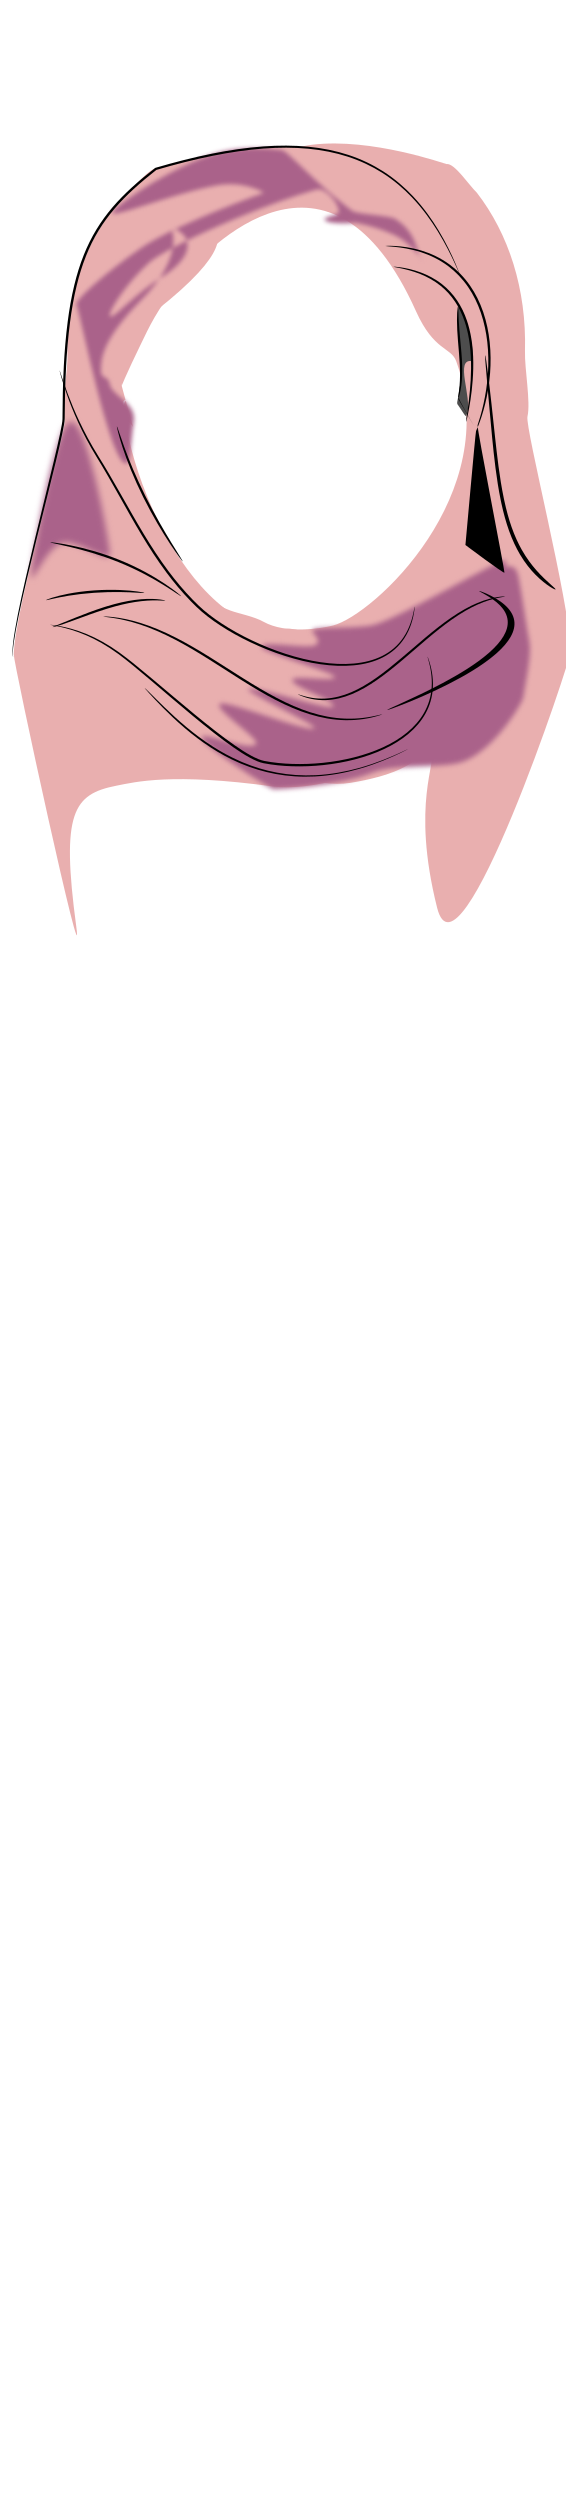
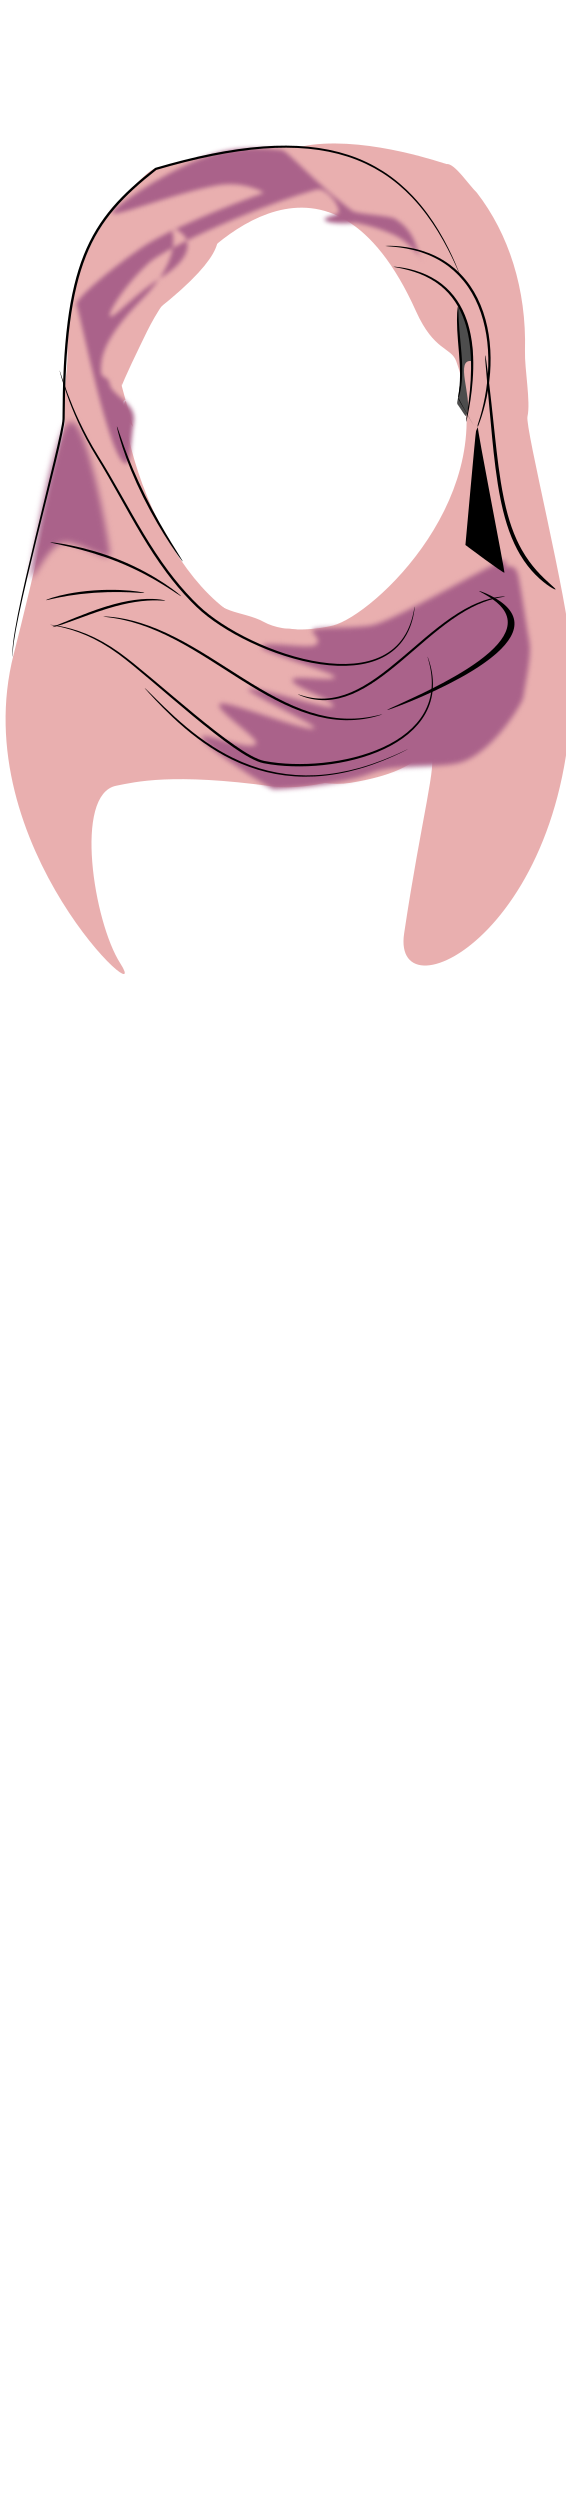
<svg xmlns="http://www.w3.org/2000/svg" id="woman" width="86" height="380" viewBox="198.424 583.794 98 380.048" preserveAspectRatio="xMidYMid meet">
  <defs id="svgEditorDefs">
    <path id="svgEditorClosePathDefs" class="lines" fill="black" style="stroke-width: 0px; stroke: none;" />
    <filter id="filter6073" color-interpolation-filters="sRGB">
      <feGaussianBlur id="feGaussianBlur6075" stdDeviation="12.932" />
    </filter>
    <filter id="filter6017" color-interpolation-filters="sRGB">
      <feGaussianBlur id="feGaussianBlur6019" stdDeviation="8.555" />
    </filter>
    <filter id="filter6041" color-interpolation-filters="sRGB">
      <feGaussianBlur id="feGaussianBlur6043" stdDeviation="10.57" />
    </filter>
  </defs>
  <g transform="matrix(0.040072, 0, 0, 0.037107, 183.7076, 599.9222)">
    <g id="g6103" transform="matrix(1.060049, 0, 0, 1.105819, -725.1187, -569.488)" style="">
-       <path id="path-2" d="M 2210.652 2698.212 C 2178.051 2702.851 2118.885 2608.404 2087.52 2577.732 C 2022.843 2491.356 1971.703 2389.412 1937.751 2275.792 C 1904.241 2163.672 1887.464 2040.192 1890.922 1909.072 C 1892.903 1833.965 1867.119 1694.252 1880.749 1632.442 C 1891.385 1585.956 1710.611 854.182 1703.9 644.112 C 1702.749 608.06 2159.788 -809.55 2249.204 -440.995 C 2357.375 4.863 2246.116 177.217 2275.948 212.964 C 2323.949 270.486 2255.237 143.765 2605.45 85.695 C 2734.02 64.376 2967.129 138.605 3059.928 255.435 C 3151.156 370.295 3104.851 527.875 3103.157 534.125 C 3101.815 539.072 3147.792 661.895 3142.22 778.985 C 3139.968 826.29 3253.655 854.161 3228.057 891.451 C 3215.917 909.132 3193.887 852.374 3091.839 813.376 C 3055.819 799.611 2997.298 789.341 2957.227 766.179 C 2864.488 712.574 2718.936 738.469 2674.774 749.999 C 2507.94 793.549 1976.2 1306.041 2171.182 1865.531 C 2192.404 1926.43 2261.284 1906.495 2335.386 2077.18 C 2686.652 2886.278 3182.223 2351.957 3298.378 2203.153 C 3393.925 2080.749 3423.207 2010.37 3458.899 1934.382 C 3676.739 1470.598 3462.57 1803.528 3534.464 1668.289 C 3554.548 1630.509 3496.085 1608.927 3488.547 1587.096 C 3485.816 1579.184 3535.101 1752.221 3547.834 1817.029 C 3567.351 1916.38 3459.834 2024.206 3433.837 2136.726 C 3425.098 2174.547 3337.332 2116.172 3319.136 2155.74 C 3304.317 2187.964 3268.112 2219.212 3256.41 2246.949 C 3231.648 2305.647 3224.307 2362.279 3202.218 2406.579 C 3159.874 2491.759 3109.674 2542.349 3104.809 2551.379 C 3080.137 2596.919 2942.943 2756.419 2758.796 2779.749 C 2515.827 2810.514 2214.379 2697.669 2210.793 2698.169 L 2210.652 2698.212 Z" style="fill: rgb(233, 175, 175);" transform="matrix(-1, 0, 0, -1, 5062.047, 2867.115)" />
+       <path id="path-2" d="M 2210.652 2698.212 C 2178.051 2702.851 2118.885 2608.404 2087.52 2577.732 C 2022.843 2491.356 1971.703 2389.412 1937.751 2275.792 C 1904.241 2163.672 1887.464 2040.192 1890.922 1909.072 C 1892.903 1833.965 1867.119 1694.252 1880.749 1632.442 C 1891.385 1585.956 1714.873 854.003 1703.9 644.112 C 1643.003 -520.682 2437.821 -924.585 2383.631 -549.23 C 2312.566 -56.985 2246.116 177.217 2275.948 212.964 C 2323.949 270.486 2255.237 143.765 2605.45 85.695 C 2734.02 64.376 2967.129 138.605 3059.928 255.435 C 3151.156 370.295 3104.851 527.875 3103.157 534.125 C 3101.815 539.072 3147.792 661.895 3142.22 778.985 C 3139.968 826.29 3253.655 854.161 3228.057 891.451 C 3215.917 909.132 3193.887 852.374 3091.839 813.376 C 3055.819 799.611 2997.298 789.341 2957.227 766.179 C 2864.488 712.574 2718.936 738.469 2674.774 749.999 C 2507.94 793.549 1976.2 1306.041 2171.182 1865.531 C 2192.404 1926.43 2261.284 1906.495 2335.386 2077.18 C 2686.652 2886.278 3182.223 2351.957 3298.378 2203.153 C 3393.925 2080.749 3423.207 2010.37 3458.899 1934.382 C 3676.739 1470.598 3462.57 1803.528 3534.464 1668.289 C 3554.548 1630.509 3496.085 1608.927 3488.547 1587.096 C 3485.816 1579.184 3535.101 1752.221 3547.834 1817.029 C 3567.351 1916.38 3459.834 2024.206 3433.837 2136.726 C 3425.098 2174.547 3337.332 2116.172 3319.136 2155.74 C 3304.317 2187.964 3268.112 2219.212 3256.41 2246.949 C 3231.648 2305.647 3224.307 2362.279 3202.218 2406.579 C 3159.874 2491.759 3109.674 2542.349 3104.809 2551.379 C 3080.137 2596.919 2942.943 2756.419 2758.796 2779.749 C 2515.827 2810.514 2214.379 2697.669 2210.793 2698.169 L 2210.652 2698.212 Z" style="fill: rgb(233, 175, 175);" transform="matrix(-1, 0, 0, -1, 5062.047, 2867.115)" />
      <path id="path4951-43-9" d="m2895.4 1182.2c17.458 24.121 35.041 60.107 37.864 49.098 5.044-21.691 7.102-33.901 8.706-47.002 1.91-15.594 3.176-32.45 8.067-68.057 4.918-35.798 17.593-121.85 0.682-207.78-13.806-70.154-40.637-151.55-50.738-135.22-3.295 5.329-3.849 38.325-2.116 74.568 2.527 52.847 13.856 126.72 14.065 192.08 0.138 43.025-10.688 89.5-14.429 118.88-1.332 10.463-4.43 17.871-2.102 23.422z" style="fill:#4d4d4d" />
-       <path id="path4951-8" d="M 1680 183.62 C 1641.813 178.981 1572.51 273.428 1535.77 304.1 C 1460.012 390.476 1400.11 492.42 1360.34 606.04 C 1321.089 718.16 1301.437 841.64 1305.487 972.76 C 1307.807 1047.867 1277.606 1187.58 1293.57 1249.39 C 1306.029 1295.876 1094.28 2027.65 1086.42 2237.72 C 1085.071 2273.772 1377.7 3665.075 1341.53 3387.966 C 1278.387 2904.208 1329.979 2828.879 1504.471 2793.132 C 1583.271 2776.989 1732.225 2738.067 2142.445 2796.137 C 2293.045 2817.456 2566.095 2743.227 2674.795 2626.397 C 2781.655 2511.537 2727.415 2353.957 2725.431 2347.707 C 2723.861 2342.76 2777.715 2219.937 2771.187 2102.847 C 2768.55 2055.542 2747.922 1988.837 2717.937 1951.547 C 2703.717 1933.866 2688.898 2000.332 2657.247 2039.33 C 2631.522 2071.026 2601.433 2092.491 2554.497 2115.653 C 2445.867 2169.258 2275.377 2143.363 2223.647 2131.833 C 2164.169 2118.578 2152.036 2186.778 1980.755 2069.869 C 1616.643 1821.341 1397.133 998.515 1610.728 832.595 C 2303.139 294.732 1510.635 481.666 2193.843 347.691 C 2670.968 254.128 2795.609 604.516 2903.167 768.223 C 2947.377 835.513 3338.472 1081.252 2957.186 1001.133 C 2880.911 985.105 2957.717 1156.623 2934.828 1222.283 C 2920.534 1263.293 2971.482 1286.821 2962.653 1308.652 C 2959.453 1316.564 2986.582 1268.77 3001.495 1203.962 C 3024.357 1104.611 3036.357 957.042 3005.905 844.522 C 2995.669 806.701 2999.73 765.66 2978.416 726.092 C 2961.058 693.868 2918.65 662.62 2904.944 634.883 C 2875.939 576.185 2867.339 519.553 2841.466 475.253 C 2791.866 390.073 2733.066 339.483 2727.366 330.453 C 2698.466 284.913 2537.766 125.413 2322.066 102.083 C 2037.466 71.318 1684.366 184.163 1680.166 183.663 L 1680 183.62 Z" style="fill:#e9afaf" />
+       <path id="path4951-8" d="M 1680 183.62 C 1641.813 178.981 1572.51 273.428 1535.77 304.1 C 1460.012 390.476 1400.11 492.42 1360.34 606.04 C 1321.089 718.16 1301.437 841.64 1305.487 972.76 C 1307.807 1047.867 1277.606 1187.58 1293.57 1249.39 C 1306.029 1295.876 1151.598 1974.965 1086.42 2237.72 C 885.686 3046.948 1667.765 3780.241 1520.766 3542.588 C 1412.821 3368.073 1329.979 2828.879 1504.471 2793.132 C 1583.271 2776.989 1732.225 2738.067 2142.445 2796.137 C 2293.045 2817.456 2566.095 2743.227 2674.795 2626.397 C 2781.655 2511.537 2727.415 2353.957 2725.431 2347.707 C 2723.861 2342.76 2777.715 2219.937 2771.187 2102.847 C 2768.55 2055.542 2747.922 1988.837 2717.937 1951.547 C 2703.717 1933.866 2688.898 2000.332 2657.247 2039.33 C 2631.522 2071.026 2601.433 2092.491 2554.497 2115.653 C 2445.867 2169.258 2275.377 2143.363 2223.647 2131.833 C 2164.169 2118.578 2152.036 2186.778 1980.755 2069.869 C 1616.643 1821.341 1397.133 998.515 1610.728 832.595 C 2303.139 294.732 1510.635 481.666 2193.843 347.691 C 2670.968 254.128 2795.609 604.516 2903.167 768.223 C 2947.377 835.513 3338.472 1081.252 2957.186 1001.133 C 2880.911 985.105 2957.717 1156.623 2934.828 1222.283 C 2920.534 1263.293 2971.482 1286.821 2962.653 1308.652 C 2959.453 1316.564 2986.582 1268.77 3001.495 1203.962 C 3024.357 1104.611 3036.357 957.042 3005.905 844.522 C 2995.669 806.701 2999.73 765.66 2978.416 726.092 C 2961.058 693.868 2918.65 662.62 2904.944 634.883 C 2875.939 576.185 2867.339 519.553 2841.466 475.253 C 2791.866 390.073 2733.066 339.483 2727.366 330.453 C 2698.466 284.913 2537.766 125.413 2322.066 102.083 C 2037.466 71.318 1684.366 184.163 1680.166 183.663 L 1680 183.62 Z" style="fill:#e9afaf" />
      <path id="path4951" d="M 1320.2 1255.8 C 1252.804 1255.8 1156.71 1867.89 1156.71 1910.58 C 1156.71 1953.264 1228.603 1766.38 1296 1766.38 C 1363.396 1766.38 1478.43 1858.346 1478.43 1815.662 C 1478.43 1807.521 1475.126 1782.121 1469.31 1746.34 C 1444.634 1594.516 1374.74 1255.802 1320.2 1255.802 L 1320.2 1255.8 Z" style="filter: url(#filter6073); fill: rgb(170, 98, 138);" />
      <path id="path4951-4" d="M 1481.58 812.595 C 1460.681 814.069 1527.564 692.375 1634.6 588.895 C 1714.073 512.066 2125.23 331.065 2323.67 275.935 C 2351.517 268.199 2409.668 326.572 2412.482 370.216 C 2413.552 386.818 2345.111 391.448 2354.179 403.934 C 2370.542 426.464 2476.588 417.625 2477.959 416.857 C 2480.035 415.691 2568.83 434.085 2640.289 469.438 C 2712.994 505.408 2762.879 590.038 2750.159 574.268 C 2728.071 546.893 2733.413 457.208 2640.709 399.838 C 2619.408 386.658 2484.159 380.276 2466.629 366.599 C 2305.759 241.059 2195.439 103.099 2176.609 109.599 C 2174.845 110.208 2024.709 82.496 1890.959 129.975 C 1696.279 199.083 1494.499 353.485 1488.329 372.065 C 1477.559 404.437 1729.649 293.751 1914.699 259.025 C 2024.679 238.386 2109.119 289.226 2105.729 290.471 C 1970.029 340.38 1713.669 446.551 1607.349 522.181 C 1463.109 624.781 1333.989 743.671 1342.299 763.321 C 1358.909 802.64 1477.469 1433.131 1544.869 1433.131 C 1564.144 1433.131 1562.575 1351.05 1575.959 1256.961 C 1587.81 1173.656 1485.057 1148.901 1477.181 1095.401 C 1472.07 1060.695 1441.178 1078.916 1442.347 1040.351 C 1443.436 1004.413 1434.22 922.284 1609.6 739.494 C 1773.88 568.264 1732.979 455.925 1732.979 449.805 C 1732.979 421.348 1900.19 508.666 1686.76 648.656 C 1580.06 718.645 1503.99 811.006 1481.58 812.586 L 1481.58 812.595 Z" style="filter: url(#filter6017); fill: rgb(170, 98, 138);" />
      <path id="path4951-44" d="M 3092.765 1840.841 C 3061.746 1835.466 2631.907 2104.76 2538.76 2117.74 C 2437.88 2131.789 2302.74 2119.656 2302.74 2140.707 C 2302.74 2144.301 2357.559 2194.421 2303.361 2203.09 C 2250.289 2211.579 2088.071 2178.311 2097.891 2210.301 C 2103.273 2227.83 2401.121 2319.562 2396.441 2334.461 C 2389.139 2357.727 2220.811 2322.297 2222.131 2347.869 C 2223.605 2376.456 2407.221 2437.613 2388.881 2459.259 C 2372.573 2478.5 2053.281 2363.693 2042.151 2385.048 C 2034.914 2398.938 2324.861 2538.388 2313.361 2549.918 C 2289.707 2573.66 1941.121 2423.028 1925.511 2448.588 C 1908.371 2476.654 2092.121 2594.658 2074.461 2616.988 C 2047.9 2650.563 1855.011 2561.497 1852.321 2589.134 C 1849.352 2619.656 2134.221 2807.644 2145.761 2807.644 C 2170.052 2807.644 2419.581 2793.296 2548.011 2738.53 C 2640.336 2699.161 2830.977 2721.146 2911.657 2693.85 C 3047.055 2648.041 3164.298 2437.119 3164.298 2419.529 C 3164.298 2404.226 3200.604 2245.405 3189.18 2187.058 C 3182.215 2151.487 3153.568 1953.095 3144.854 1911.764 C 3132.344 1852.432 3105.635 1870.903 3092.765 1868.673 L 3092.765 1840.841 Z" style="filter:url(#filter6041);fill:#aa628a" />
      <path id="path3116" style="color:#000000;fill:#000000" d="m2633.9 602.21c0.042-0.333 2.808-0.337 8.046 0.073s12.951 1.233 22.837 2.758c9.886 1.525 21.948 3.752 35.781 7.171 13.833 3.419 29.44 8.032 46.251 14.54 13.53 5.239 27.82 11.744 42.367 19.872 14.546 8.128 29.348 17.881 43.744 29.605 11.267 9.182 22.238 19.559 32.625 31.095s20.19 24.233 29.109 37.979c8.211 12.66 15.68 26.169 22.34 40.37 6.66 14.2 12.513 29.092 17.531 44.469 1.64 5.025 3.194 10.101 4.663 15.223 7.886 27.493 12.97 55.026 16.202 81.745 4.496 37.146 5.483 72.771 4.78 105.72-0.72 33.674-3.158 64.585-6.184 91.97-3.026 27.386-6.638 51.248-9.998 70.878-3.361 19.63-6.473 35.029-8.798 45.505-2.326 10.476-3.867 16.03-4.344 15.94-0.477-0.089 0.14-5.816 1.588-16.433 1.448-10.617 3.728-26.126 6.319-45.804 2.592-19.679 5.497-43.529 7.904-70.813s4.31-58.002 4.604-91.377c0.289-32.65-0.983-67.832-5.596-104.39-3.32-26.291-8.369-53.3-16.084-80.191-1.437-5.01-2.955-9.972-4.554-14.882-4.893-15.018-10.562-29.545-16.988-43.387-6.426-13.842-13.609-26.998-21.497-39.321-8.556-13.374-17.954-25.757-27.912-37.04s-20.476-21.465-31.283-30.512c-13.803-11.563-28.053-21.279-42.098-29.471-14.045-8.191-27.885-14.858-41.018-20.332-16.326-6.806-31.55-11.812-45.076-15.689-13.526-3.877-25.358-6.625-35.063-8.712-9.705-2.087-17.287-3.513-22.419-4.549-5.132-1.036-7.817-1.684-7.776-2.017z" />
      <path id="path3120" style="color:#000000;fill:#000000" d="m2904.5 632.72c-0.191 0.075-2.039-4.109-5.549-12.265-3.51-8.157-8.68-20.289-15.719-36.015-7.039-15.726-15.943-35.05-27.157-57.436s-24.734-47.84-41.296-75.593c-12.969-21.73-27.822-44.874-45.046-68.789-17.225-23.915-36.821-48.606-59.411-73.167-16.747-18.21-35.161-36.327-55.393-53.844-20.232-17.518-42.283-34.437-66.277-50.138-20.675-13.533-42.788-26.141-66.24-37.542-23.451-11.401-48.241-21.595-74.2-30.29-24.927-8.351-50.916-15.333-77.789-20.911-26.874-5.578-54.633-9.753-83.047-12.539-29.265-2.869-59.224-4.286-89.741-4.355-30.518-0.069-61.594 1.208-93.07 3.661-33.563 2.617-67.586 6.569-101.99 11.708-34.401 5.139-69.18 11.465-104.25 18.776-37.755 7.829-75.849 16.81-114.23 26.8-38.384 9.99-77.058 20.987-115.98 32.807-31.521 25.679-62.768 52.409-92.795 81.011-27.517 26.103-54.019 53.777-78.486 83.526-23.251 28.269-44.641 58.442-63.514 90.401-0.247 0.418-0.493 0.836-0.739 1.254-20.02 34.064-36.892 69.638-50.957 105.94-16.075 41.492-28.541 83.92-38.526 126.43-12.007 51.122-20.463 102.36-26.883 153.05-7.967 62.913-12.788 124.99-16.02 185.73-4.104 77.132-5.609 152.11-5.972 224.42-0.024 3.508-0.353 6.882-0.731 10.121-0.546 4.751-1.249 9.436-2.002 14.066-2.169 13.345-4.772 26.475-7.436 39.448-3.667 17.856-7.531 35.467-11.431 52.86-4.862 21.685-9.799 43.042-14.72 64.078-12.396 52.992-24.684 103.97-36.46 152.83-14.518 60.233-28.298 117.24-41.065 170.7-14.747 61.749-28.153 118.76-39.954 170.5-6.56 28.762-12.641 55.888-18.172 81.292-5.532 25.404-10.516 49.084-14.948 70.94-4.729 23.324-8.812 44.568-12.208 63.615-3.543 19.87-6.339 37.339-8.355 52.269-1.047 7.754-1.884 14.819-2.512 21.174-0.652 6.613-1.077 12.452-1.287 17.492-0.227 5.478-0.198 9.999 0.011 13.536 0.094 1.566 0.208 2.94 0.345 4.112 0.137 1.172 0.295 2.144 0.441 2.921 0.29 1.554 0.503 2.335 0.421 2.363-0.082 0.028-0.457-0.701-0.92-2.242-0.231-0.77-0.477-1.745-0.703-2.926-0.225-1.181-0.426-2.568-0.602-4.142-0.401-3.564-0.623-8.143-0.58-13.662 0.04-5.083 0.296-10.975 0.784-17.633 0.469-6.401 1.149-13.515 2.042-21.314 1.719-15.016 4.224-32.584 7.484-52.536 3.125-19.129 6.942-40.459 11.412-63.861 4.189-21.928 8.937-45.683 14.238-71.158 5.302-25.476 11.158-52.673 17.5-81.497 11.409-51.858 24.446-108.99 38.846-170.83 12.467-53.546 25.965-110.63 40.218-170.92 11.562-48.911 23.646-99.925 35.848-152.92 4.844-21.039 9.703-42.387 14.488-64.051 3.839-17.38 7.638-34.953 11.236-52.743 2.617-12.942 5.16-25.961 7.258-39.109 0.727-4.562 1.399-9.112 1.907-13.658 0.347-3.151 0.649-6.202 0.648-9.147 0.168-72.404 1.507-147.53 5.478-224.88 3.126-60.905 7.872-123.22 15.798-186.45 6.385-50.949 14.85-102.53 26.915-154.09 10.033-42.88 22.61-85.755 38.865-127.77 14.227-36.772 31.327-72.834 51.642-107.41 0.25-0.425 0.5-0.849 0.75-1.273 19.156-32.433 40.847-63.026 64.416-91.658 24.798-30.123 51.594-58.083 79.366-84.387 30.87-29.12 62.885-56.286 95.102-82.318 39.333-11.969 78.434-23.106 117.25-33.225 38.818-10.118 77.354-19.217 115.55-27.152 35.241-7.282 70.211-13.569 104.82-18.659 34.608-5.09 68.855-8.983 102.66-11.534 31.698-2.393 63.018-3.591 93.792-3.426 30.775 0.165 61.004 1.692 90.548 4.686 28.69 2.907 56.728 7.23 83.881 12.977 27.152 5.748 53.419 12.92 78.618 21.478 26.246 8.916 51.294 19.351 74.976 31.007s45.998 24.532 66.848 38.34c24.193 16.024 46.387 33.257 66.715 51.077 20.329 17.82 38.793 36.228 55.552 54.715 22.601 24.932 42.145 49.951 59.271 74.16s31.834 47.613 44.627 69.576c16.338 28.049 29.591 53.754 40.511 76.363s19.502 42.127 26.203 58.031c6.7 15.904 11.515 28.198 14.658 36.51 3.144 8.312 4.616 12.644 4.425 12.719z" />
      <path id="path3892" style="color: rgb(0, 0, 0); fill: rgb(0, 0, 0);" d="M 1707.13 2172.682 C 1707.681 2172.613 1712.061 2182.693 1719.697 2201.178 C 1723.515 2210.42 1728.15 2221.762 1733.598 2234.979 C 1739.047 2248.192 1745.307 2263.281 1752.469 2279.997 L 1752.469 2279.997 C 1759.564 2296.558 1767.537 2314.723 1776.549 2334.237 C 1785.562 2353.752 1795.611 2374.617 1806.953 2396.559 C 1816.442 2414.918 1826.83 2434.035 1838.334 2453.719 C 1849.838 2473.403 1862.462 2493.653 1876.465 2514.261 C 1899.481 2548.132 1926.184 2583.001 1958.323 2617.495 C 1960.719 2620.066 1963.136 2622.624 1965.573 2625.168 C 1982.448 2642.792 2000.301 2659.769 2019.165 2675.872 C 2038.029 2691.975 2057.905 2707.203 2078.738 2721.388 C 2100.145 2735.964 2122.554 2749.418 2145.728 2761.546 C 2169.961 2774.232 2195.028 2785.466 2220.411 2795.13 C 2250.181 2806.466 2280.442 2815.591 2309.96 2822.758 C 2339.475 2829.927 2368.248 2835.139 2395.335 2838.803 C 2414.254 2841.363 2432.339 2843.192 2449.343 2844.5 C 2466.349 2845.807 2482.274 2846.594 2496.935 2847.046 C 2514.716 2847.592 2530.643 2847.651 2544.504 2847.506 C 2558.362 2847.36 2570.157 2847.012 2579.717 2846.665 C 2589.278 2846.32 2596.609 2845.979 2601.557 2845.772 C 2606.506 2845.565 2609.074 2845.495 2609.099 2845.616 C 2609.127 2845.734 2606.61 2846.042 2601.701 2846.48 C 2596.789 2846.918 2589.484 2847.49 2579.922 2848.058 C 2570.359 2848.627 2558.538 2849.194 2544.616 2849.551 C 2530.692 2849.906 2514.663 2850.051 2496.73 2849.695 C 2481.941 2849.401 2465.858 2848.764 2448.655 2847.592 C 2431.454 2846.42 2413.134 2844.713 2393.94 2842.258 C 2366.449 2838.739 2337.211 2833.637 2307.186 2826.528 C 2277.162 2819.419 2246.351 2810.303 2216.019 2798.915 C 2190.17 2789.211 2164.65 2777.907 2140.005 2765.128 C 2116.438 2752.904 2093.666 2739.341 2071.951 2724.644 C 2050.823 2710.344 2030.684 2694.993 2011.601 2678.764 C 1992.52 2662.536 1974.494 2645.432 1957.5 2627.687 C 1955.046 2625.124 1952.614 2622.548 1950.202 2619.96 C 1917.848 2585.235 1891.079 2550.149 1868.136 2516.097 C 1854.175 2495.377 1841.635 2475.023 1830.251 2455.243 C 1818.867 2435.465 1808.638 2416.262 1799.341 2397.823 C 1788.228 2375.782 1778.449 2354.83 1769.747 2335.237 C 1761.046 2315.643 1753.42 2297.406 1746.704 2280.777 L 1746.704 2280.777 C 1739.925 2263.99 1734.078 2248.836 1729.071 2235.558 C 1724.063 2222.28 1719.894 2210.875 1716.563 2201.57 C 1709.902 2182.96 1706.579 2172.749 1707.13 2172.681 Z" transform="matrix(0.925192, -0.404304, 0.356218, 0.925192, -733.1245, 1060.388)" />
      <path id="path4152" style="color: rgb(0, 0, 0); fill: rgb(0, 0, 0);" d="M 1456.3 1310.001 C 1456.92 1309.698 1461.313 1317.318 1469.045 1331.158 C 1476.777 1344.998 1487.886 1365.044 1502.238 1389.431 C 1516.59 1413.818 1534.211 1442.535 1554.805 1473.753 C 1575.399 1504.971 1598.977 1538.682 1624.824 1573.224 C 1625.846 1574.589 1626.869 1575.953 1627.89 1577.312 C 1653.465 1611.322 1678.804 1642.927 1702.42 1671.178 C 1726.036 1699.429 1747.919 1724.332 1766.505 1745.052 C 1785.091 1765.772 1800.37 1782.319 1810.838 1793.846 C 1821.306 1805.372 1826.953 1811.891 1826.47 1812.374 C 1825.987 1812.857 1819.418 1807.258 1808.085 1796.545 C 1796.752 1785.832 1780.665 1769.991 1761.359 1749.822 C 1742.053 1729.653 1719.537 1705.146 1695.428 1677.107 C 1671.318 1649.069 1645.625 1617.491 1619.901 1583.324 C 1618.874 1581.959 1617.846 1580.59 1616.818 1579.216 C 1590.836 1544.5 1567.356 1510.436 1547.079 1478.776 C 1526.802 1447.115 1509.718 1417.864 1496.09 1392.92 C 1482.462 1367.976 1472.266 1347.349 1465.58 1332.928 C 1458.894 1318.507 1455.681 1310.306 1456.3 1310.003 Z" transform="matrix(0.979922, 0.212412, -0.187149, 0.979922, 325.1314, -317.2995)" />
      <path id="path4156" style="color: rgb(0, 0, 0); fill: rgb(0, 0, 0);" d="M 1273.3 1039.5 C 1273.484 1039.449 1274.308 1041.719 1275.764 1046.178 C 1277.22 1050.636 1279.31 1057.284 1282.079 1065.97 C 1287.616 1083.343 1295.837 1108.896 1307.587 1141.219 C 1319.337 1173.543 1334.633 1212.647 1354.755 1256.729 C 1374.878 1300.809 1399.842 1349.87 1431.152 1401.599 C 1446.317 1426.659 1461.695 1453.081 1477.337 1480.692 C 1492.979 1508.302 1508.885 1537.102 1525.209 1566.855 C 1539.514 1592.928 1554.146 1619.737 1569.296 1647.078 C 1584.446 1674.42 1600.113 1702.294 1616.554 1730.462 C 1646.789 1782.258 1679.641 1835.092 1716.964 1886.832 C 1746.782 1928.17 1779.515 1968.792 1815.702 2007.322 C 1823.102 2015.201 1830.598 2022.941 1838.188 2030.533 C 1867.375 2059.742 1899.838 2084.845 1933.089 2107.517 C 1973.059 2134.759 2014.365 2158.267 2055.799 2178.779 C 2102.119 2201.708 2148.632 2220.827 2194.499 2236.179 C 2218.836 2244.323 2242.993 2251.419 2266.851 2257.363 C 2290.709 2263.306 2314.269 2268.096 2337.419 2271.687 C 2361.12 2275.36 2384.406 2277.798 2407.04 2278.79 C 2429.674 2279.781 2451.656 2279.326 2472.807 2277.356 C 2494.233 2275.363 2514.762 2271.786 2534.027 2266.56 C 2553.857 2261.18 2572.343 2254.054 2589.04 2245.397 C 2607.036 2236.067 2622.945 2224.963 2636.505 2212.877 C 2636.505 2212.877 2636.505 2212.877 2636.505 2212.877 C 2644.464 2205.786 2651.622 2198.357 2658.037 2190.801 C 2664.452 2183.245 2670.126 2175.561 2675.131 2167.921 C 2681.914 2157.568 2687.482 2147.305 2692.138 2137.456 C 2696.794 2127.606 2700.537 2118.168 2703.62 2109.361 C 2707.633 2097.894 2710.54 2087.494 2712.782 2078.414 C 2715.024 2069.334 2716.599 2061.572 2717.789 2055.286 C 2718.979 2049 2719.784 2044.189 2720.358 2040.96 C 2720.932 2037.731 2721.276 2036.083 2721.435 2036.102 C 2721.594 2036.121 2721.563 2037.806 2721.298 2041.081 C 2721.032 2044.357 2720.531 2049.226 2719.635 2055.59 C 2718.738 2061.955 2717.448 2069.818 2715.474 2079.034 C 2713.5 2088.251 2710.844 2098.823 2707.054 2110.518 C 2704.142 2119.502 2700.548 2129.146 2696.007 2139.24 C 2691.467 2149.334 2685.98 2159.879 2679.229 2170.558 C 2674.244 2178.441 2668.564 2186.382 2662.108 2194.208 C 2655.652 2202.035 2648.419 2209.747 2640.344 2217.131 L 2640.344 2217.131 C 2626.582 2229.71 2610.391 2241.304 2592.021 2251.075 C 2574.982 2260.136 2556.117 2267.632 2535.89 2273.311 C 2516.243 2278.829 2495.328 2282.662 2473.532 2284.855 C 2452.026 2287.018 2429.689 2287.645 2406.716 2286.798 C 2383.743 2285.951 2360.135 2283.63 2336.145 2280.04 C 2312.709 2276.537 2288.866 2271.82 2264.736 2265.934 C 2240.606 2260.048 2216.187 2252.99 2191.607 2244.869 C 2145.278 2229.564 2098.298 2210.431 2051.527 2187.423 C 2009.698 2166.847 1967.955 2143.189 1927.517 2115.704 C 1893.885 2092.856 1860.925 2067.384 1831.12 2037.601 C 1823.453 2029.935 1815.884 2022.121 1808.414 2014.167 C 1771.884 1975.27 1738.903 1934.293 1708.928 1892.617 C 1671.413 1840.459 1638.502 1787.297 1608.328 1735.237 C 1591.917 1706.931 1576.309 1678.944 1561.244 1651.509 C 1546.179 1624.074 1531.658 1597.191 1517.484 1571.058 C 1501.31 1541.237 1485.58 1512.386 1470.136 1484.731 C 1454.692 1457.076 1439.532 1430.617 1424.602 1405.518 L 1424.602 1405.518 C 1393.51 1353.248 1368.884 1303.708 1349.19 1259.218 C 1329.496 1214.722 1314.72 1175.262 1303.55 1142.628 C 1292.38 1109.998 1284.802 1084.19 1279.944 1066.589 C 1277.515 1057.788 1275.775 1051.034 1274.676 1046.471 C 1273.577 1041.908 1273.117 1039.536 1273.302 1039.485 Z" />
      <path id="path4160" style="color: rgb(0, 0, 0); fill: rgb(0, 0, 0);" d="M 3021.753 971.478 C 3021.601 972.445 3023.408 974.86 3026.959 978.657 C 3030.51 982.454 3035.805 987.635 3042.593 994.323 C 3049.38 1001.011 3057.661 1009.205 3067.119 1019.241 C 3076.576 1029.279 3087.213 1041.157 3098.63 1055.464 C 3107.475 1066.548 3116.79 1079.105 3126.272 1093.497 C 3135.754 1107.892 3145.405 1124.122 3154.844 1142.646 C 3168.819 1170.054 3182.323 1202.637 3193.957 1240.415 C 3204.252 1273.808 3213.082 1311.361 3220.337 1351.607 C 3221.121 1355.954 3221.89 1360.329 3222.64 1364.734 C 3230.195 1409.037 3235.654 1453.776 3240.079 1497.417 C 3244.502 1541.055 3247.899 1583.588 3251.028 1623.701 C 3254.997 1674.856 3258.484 1722.208 3261.75 1764.347 C 3265.014 1806.485 3268.052 1843.405 3270.807 1873.823 C 3273.561 1904.241 3276.02 1928.161 3277.949 1944.401 C 3279.878 1960.64 3281.263 1969.204 3281.907 1968.939 C 3282.548 1968.674 3282.405 1959.602 3281.653 1942.939 C 3280.899 1926.275 3279.553 1902.017 3277.817 1871.328 C 3276.082 1840.638 3273.969 1803.511 3271.503 1761.144 C 3269.037 1718.773 3266.222 1671.157 3262.761 1619.59 C 3260.062 1579.152 3256.954 1536.025 3252.641 1491.397 C 3248.328 1446.769 3242.801 1400.643 3234.979 1354.569 C 3234.201 1349.991 3233.405 1345.436 3232.59 1340.908 C 3225.007 1298.877 3215.592 1259.507 3204.539 1224.434 C 3192.022 1184.772 3177.537 1151 3162.589 1123.045 C 3152.5 1104.199 3142.256 1087.941 3132.235 1073.771 C 3122.214 1059.6 3112.414 1047.516 3103.129 1037.089 C 3091.156 1023.634 3080.037 1012.86 3070.15 1004.111 C 3060.263 995.362 3051.607 988.641 3044.471 983.552 C 3037.336 978.464 3031.722 975.01 3027.865 973.02 C 3024.006 971.03 3021.902 970.504 3021.751 971.471 Z" transform="matrix(-0.99958, 0.030885, -0.027211, -0.99958, 6342.732, 2841.979)" />
      <path id="path4168" style="color:#000000;fill:#000000" d="M 2964.049 1276.003 C 2963.603 1275.893 2898.126 1156.926 2898.723 1152.407 C 2899.319 1147.889 2900.33 1141.313 2901.421 1132.943 C 2902.513 1124.574 2903.677 1114.408 2904.582 1102.726 C 2905.487 1091.044 2906.127 1077.844 2906.283 1063.465 C 2906.435 1049.384 2906.13 1034.168 2905.394 1018.098 C 2904.658 1002.028 2903.495 985.105 2902.13 967.621 C 2902.062 966.746 2901.992 965.869 2901.923 964.991 C 2900.561 947.745 2899.122 931.001 2897.884 915.023 C 2896.646 899.045 2895.61 883.833 2894.918 869.672 C 2894.183 854.657 2893.841 840.82 2893.849 828.535 C 2893.859 816.25 2894.211 805.516 2894.743 796.68 C 2895.274 787.843 2895.974 780.904 2896.641 776.184 C 2897.308 771.464 2897.932 768.963 2898.4 768.992 C 2898.868 769.021 2899.15 771.577 2899.343 776.319 C 2899.537 781.06 2899.651 787.987 2899.872 796.77 C 2900.092 805.553 2900.426 816.193 2901.022 828.362 C 2901.618 840.531 2902.482 854.23 2903.634 869.121 C 2904.722 883.167 2906.068 898.28 2907.519 914.21 C 2908.97 930.14 2910.524 946.887 2911.892 964.203 C 2911.962 965.085 2912.031 965.965 2912.099 966.845 C 2913.463 984.407 2914.504 1001.478 2915.01 1017.729 C 2915.517 1033.979 2915.486 1049.409 2914.908 1063.687 C 2914.318 1078.276 2913.135 1091.656 2911.609 1103.454 C 2910.084 1115.252 2908.223 1125.469 2906.384 1133.814 C 2904.545 1142.159 2902.737 1148.635 2901.31 1152.997 C 2899.883 1157.359 2898.846 1159.61 2898.4 1159.5 L 2964.049 1276.003 Z" />
      <path id="path4180" style="color: rgb(0, 0, 0); fill: rgb(0, 0, 0);" d="M 1769.5 1993.4 C 1769.076 1993.944 1762.226 1989.348 1749.973 1980.933 C 1737.72 1972.518 1720.037 1960.31 1697.697 1946.026 C 1675.357 1931.742 1648.343 1915.402 1617.534 1898.785 C 1586.725 1882.168 1552.115 1865.292 1514.884 1849.7 C 1514.615 1849.587 1514.345 1849.474 1514.076 1849.362 C 1476.924 1833.832 1440.738 1821.024 1407.426 1810.565 C 1374.116 1800.107 1343.689 1791.98 1318.005 1785.639 C 1292.321 1779.298 1271.381 1774.723 1256.919 1771.475 C 1242.457 1768.227 1234.47 1766.283 1234.583 1765.603 C 1234.696 1764.924 1242.901 1765.573 1257.617 1767.652 C 1272.332 1769.732 1293.561 1773.264 1319.58 1778.755 C 1345.599 1784.245 1376.409 1791.714 1410.119 1801.766 C 1443.829 1811.818 1480.431 1824.473 1517.929 1840.135 C 1518.201 1840.249 1518.473 1840.363 1518.745 1840.477 C 1556.325 1856.217 1591.141 1873.507 1621.965 1890.709 C 1652.788 1907.911 1679.627 1925.005 1701.606 1940.136 C 1723.585 1955.267 1740.725 1968.414 1752.302 1977.818 C 1758.09 1982.519 1762.49 1986.289 1765.394 1988.942 C 1768.298 1991.594 1769.71 1993.129 1769.498 1993.401 Z" />
      <path id="path4184" style="color: rgb(0, 0, 0); fill: rgb(0, 0, 0);" d="M 1704.5 2011.7 C 1704.427 2012.168 1701.247 2012.099 1695.379 2011.791 C 1689.51 2011.483 1680.948 2010.958 1670.085 2010.769 C 1659.221 2010.579 1646.051 2010.745 1631.021 2011.766 C 1615.991 2012.788 1599.097 2014.677 1580.905 2017.656 C 1564.248 2020.389 1546.493 2024.029 1527.982 2028.587 C 1509.471 2033.146 1490.204 2038.62 1470.505 2044.812 C 1466.19 2046.169 1461.91 2047.541 1457.669 2048.924 C 1436.204 2055.927 1415.706 2063.247 1396.456 2070.35 C 1377.207 2077.454 1359.205 2084.336 1342.783 2090.592 C 1323.17 2098.064 1305.781 2104.623 1291.264 2109.794 C 1276.969 2114.886 1265.45 2118.642 1257.458 2120.932 C 1249.465 2123.222 1245.017 2124.1 1244.839 2123.564 C 1244.66 2123.028 1248.759 2121.121 1256.381 2117.887 C 1264.003 2114.653 1275.13 2110.039 1289.088 2104.18 C 1303.259 2098.231 1320.334 2090.995 1339.744 2082.949 C 1355.996 2076.212 1373.89 2068.927 1393.121 2061.511 C 1412.353 2054.096 1432.924 2046.554 1454.56 2039.436 C 1458.833 2038.03 1463.149 2036.639 1467.504 2035.269 C 1487.386 2029.016 1506.913 2023.587 1525.718 2019.175 C 1544.524 2014.763 1562.607 2011.369 1579.58 2008.975 C 1598.12 2006.356 1615.362 2004.966 1630.675 2004.544 C 1645.988 2004.122 1659.373 2004.656 1670.353 2005.608 C 1681.333 2006.56 1689.913 2007.911 1695.721 2009.084 C 1701.529 2010.257 1704.571 2011.232 1704.499 2011.699 Z" />
      <path id="path4188" style="color: rgb(0, 0, 0); fill: rgb(0, 0, 0);" d="M 1619 1979.2 C 1618.936 1979.658 1616.353 1979.737 1611.579 1979.542 C 1606.806 1979.347 1599.841 1978.882 1591 1978.331 C 1582.159 1977.78 1571.441 1977.146 1559.162 1976.621 C 1546.883 1976.095 1533.042 1975.68 1517.969 1975.518 C 1503.147 1975.359 1487.136 1975.447 1470.257 1975.908 C 1453.377 1976.37 1435.63 1977.205 1417.341 1978.49 C 1415.806 1978.598 1414.275 1978.709 1412.748 1978.822 C 1393.902 1980.217 1375.73 1981.997 1358.587 1984.066 C 1341.444 1986.135 1325.331 1988.493 1310.579 1990.954 C 1296.658 1993.277 1283.95 1995.684 1272.729 1998.003 C 1261.509 2000.323 1251.775 2002.552 1243.767 2004.443 C 1235.76 2006.334 1229.476 2007.882 1225.152 2008.832 C 1220.828 2009.783 1218.462 2010.13 1218.321 2009.708 C 1218.181 2009.287 1220.276 2008.12 1224.369 2006.381 C 1228.463 2004.643 1234.558 2002.338 1242.433 1999.731 C 1250.308 1997.125 1259.965 1994.224 1271.158 1991.296 C 1282.352 1988.367 1295.083 1985.416 1309.056 1982.635 C 1323.868 1979.687 1340.088 1976.933 1357.368 1974.581 C 1374.648 1972.229 1392.987 1970.28 1412.004 1968.852 C 1413.545 1968.736 1415.09 1968.624 1416.639 1968.515 C 1435.097 1967.218 1453.019 1966.496 1470.057 1966.26 C 1487.095 1966.023 1503.25 1966.271 1518.185 1966.858 C 1533.371 1967.454 1547.304 1968.401 1559.639 1969.536 C 1571.973 1970.672 1582.709 1971.992 1591.527 1973.289 C 1600.345 1974.585 1607.245 1975.853 1611.925 1976.893 C 1616.605 1977.934 1619.064 1978.742 1619 1979.2 Z" />
      <path id="path4192" style="color: rgb(0, 0, 0); fill: rgb(0, 0, 0);" d="M 2984.243 1971 C 2985.039 1970.817 2988.768 1971.928 2994.956 1974.29 C 3001.144 1976.652 3009.788 1980.269 3019.976 1985.17 C 3030.168 1990.07 3041.899 1996.257 3053.897 2003.764 C 3065.898 2011.27 3078.156 2020.101 3089.081 2030.23 C 3098.844 2039.291 3107.515 2049.371 3114.173 2060.348 C 3120.831 2071.325 3125.468 2083.201 3127.349 2095.758 C 3128.935 2106.355 3128.62 2117.427 3126.24 2128.851 C 3123.861 2140.275 3119.418 2152.051 3112.943 2164.032 C 3100.841 2186.436 3081.656 2209.587 3056.505 2232.827 C 3055.049 2234.171 3053.576 2235.517 3052.083 2236.862 C 3024.944 2261.315 2993.335 2284.309 2960.167 2305.597 C 2926.998 2326.885 2892.298 2346.469 2858.652 2364.155 C 2825.692 2381.486 2793.644 2397.014 2764.23 2410.557 C 2734.813 2424.1 2708.033 2435.659 2685.409 2445.041 C 2662.788 2454.423 2644.33 2461.631 2631.316 2466.437 C 2618.3 2471.244 2610.73 2473.651 2609.601 2473.373 C 2608.47 2473.094 2613.847 2470.147 2624.746 2464.843 C 2635.643 2459.539 2652.055 2451.875 2672.725 2442.1 C 2693.389 2432.325 2718.308 2420.437 2745.98 2406.647 C 2773.652 2392.857 2804.073 2377.163 2835.574 2359.762 C 2867.724 2341.997 2901.098 2322.452 2933.181 2301.338 C 2965.264 2280.224 2996.027 2257.54 3022.665 2233.515 C 3024.13 2232.193 3025.58 2230.872 3027.007 2229.551 C 3051.715 2206.739 3070.871 2184.149 3083.344 2162.344 C 3090.007 2150.685 3094.797 2139.251 3097.662 2128.168 C 3100.525 2117.085 3101.466 2106.354 3100.612 2096.079 C 3099.605 2083.911 3096.062 2072.384 3090.637 2061.695 C 3085.21 2051.006 3077.907 2041.153 3069.577 2032.245 C 3060.274 2022.29 3049.695 2013.518 3039.373 2005.974 C 3029.054 1998.43 3018.986 1992.109 3010.433 1987.006 C 3001.877 1981.902 2994.832 1978.01 2990.22 1975.332 C 2985.612 1972.654 2983.441 1971.186 2984.238 1971.002 Z" />
      <path id="path4196" style="color: rgb(0, 0, 0); fill: rgb(0, 0, 0);" d="M 2589.2 2491.7 C 2589.267 2491.912 2587.616 2492.671 2584.33 2493.893 C 2581.044 2495.115 2576.122 2496.799 2569.624 2498.761 C 2563.125 2500.723 2555.05 2502.964 2545.452 2505.212 C 2535.854 2507.46 2524.734 2509.714 2512.163 2511.62 C 2501.564 2513.227 2489.937 2514.58 2477.361 2515.454 C 2464.785 2516.327 2451.26 2516.72 2436.903 2516.396 C 2414.328 2515.885 2389.701 2513.586 2363.65 2508.886 C 2340.771 2504.758 2316.81 2498.788 2292.197 2490.9 C 2269.87 2483.743 2247.025 2475.039 2223.853 2464.907 C 2200.681 2454.775 2177.182 2443.214 2153.512 2430.523 C 2131.286 2418.609 2108.885 2405.704 2086.326 2392.039 C 2063.767 2378.375 2041.049 2363.952 2018.146 2349.081 C 2014.199 2346.519 2010.247 2343.943 2006.289 2341.355 C 1963.709 2313.515 1922.771 2285.862 1883.159 2260.112 C 1859.203 2244.54 1835.738 2229.64 1812.789 2215.703 C 1789.841 2201.766 1767.41 2188.794 1745.581 2176.959 C 1719.558 2162.852 1694.383 2150.366 1670.394 2139.659 C 1646.405 2128.952 1623.604 2120.022 1602.375 2112.735 C 1579.43 2104.859 1558.324 2098.922 1539.667 2094.45 C 1521.01 2089.978 1504.799 2086.959 1491.521 2084.82 C 1478.243 2082.681 1467.895 2081.41 1460.883 2080.526 C 1453.871 2079.643 1450.194 2079.136 1450.214 2078.819 C 1450.234 2078.501 1453.95 2078.388 1461.037 2078.673 C 1468.123 2078.958 1478.58 2079.654 1492.02 2081.25 C 1505.46 2082.847 1521.887 2085.358 1540.814 2089.371 C 1559.74 2093.384 1581.169 2098.911 1604.471 2106.446 C 1626.025 2113.415 1649.175 2122.074 1673.51 2132.553 C 1697.845 2143.032 1723.362 2155.336 1749.687 2169.303 C 1771.77 2181.018 1794.437 2193.892 1817.586 2207.747 C 1840.735 2221.602 1864.366 2236.437 1888.439 2251.955 C 1928.249 2277.614 1969.263 2305.199 2011.759 2332.986 C 2015.709 2335.569 2019.653 2338.14 2023.589 2340.698 C 2046.436 2355.542 2069.046 2369.942 2091.455 2383.592 C 2113.864 2397.242 2136.071 2410.14 2158.071 2422.061 C 2181.501 2434.754 2204.706 2446.34 2227.552 2456.526 C 2250.398 2466.712 2272.884 2475.496 2294.845 2482.765 C 2319.05 2490.779 2342.589 2496.934 2365.069 2501.295 C 2390.663 2506.26 2414.876 2508.905 2437.109 2509.814 C 2465.387 2510.971 2490.448 2509.359 2511.496 2506.781 C 2523.978 2505.253 2535.062 2503.387 2544.662 2501.534 C 2554.263 2499.682 2562.382 2497.842 2568.952 2496.285 C 2575.521 2494.727 2580.544 2493.452 2583.945 2492.643 C 2587.346 2491.833 2589.129 2491.49 2589.195 2491.702 Z" />
      <path id="path4204" style="color: rgb(0, 0, 0); fill: rgb(0, 0, 0);" d="M 1233.949 2113.589 C 1233.983 2113.347 1237.555 2113.572 1244.409 2114.417 C 1251.264 2115.262 1261.404 2116.733 1274.494 2119.292 C 1287.584 2121.85 1303.628 2125.501 1322.147 2130.923 C 1340.666 2136.344 1361.665 2143.541 1384.439 2153.32 C 1404.464 2161.921 1425.823 2172.504 1448.041 2185.35 C 1470.26 2198.196 1493.338 2213.31 1516.779 2230.72 C 1537.018 2245.751 1557.54 2262.43 1578.684 2280.061 C 1602.787 2300.158 1627.698 2321.59 1653.505 2343.99 C 1679.84 2366.848 1707.116 2390.726 1735.35 2415.344 C 1763.584 2439.962 1792.777 2465.319 1823.009 2491.061 C 1850.504 2514.472 1878.843 2538.214 1908.208 2561.841 C 1933.722 2582.368 1959.972 2602.834 1987.353 2622.497 C 2009.233 2638.203 2031.719 2653.5 2055.573 2666.762 C 2059.542 2668.967 2063.54 2671.111 2067.579 2673.162 C 2072.979 2675.904 2078.433 2678.466 2083.958 2680.773 C 2091.727 2684.006 2099.546 2686.78 2107.469 2688.351 C 2145.693 2696.009 2184.112 2699.782 2221.908 2701.091 C 2264.804 2702.573 2306.913 2700.785 2347.658 2696.423 C 2391.761 2691.7 2434.26 2683.933 2474.479 2673.367 C 2516.564 2662.305 2556.145 2648.174 2592.178 2630.989 C 2610.755 2622.126 2628.409 2612.46 2644.888 2602.014 C 2661.367 2591.568 2676.673 2580.341 2690.649 2568.412 C 2705.151 2556.038 2718.19 2542.92 2729.567 2529.276 C 2741.582 2514.867 2751.74 2499.873 2759.991 2484.734 C 2769.125 2467.976 2775.927 2451.045 2780.738 2434.599 C 2786.478 2414.985 2789.413 2396.075 2790.601 2378.632 C 2791.405 2366.839 2791.413 2355.705 2790.946 2345.333 C 2790.479 2334.962 2789.537 2325.35 2788.371 2316.559 C 2786.884 2305.336 2785.039 2295.444 2783.223 2286.92 C 2781.406 2278.394 2779.616 2271.235 2778.112 2265.465 C 2776.606 2259.697 2775.384 2255.318 2774.596 2252.363 C 2773.811 2249.409 2773.46 2247.878 2773.614 2247.827 C 2773.768 2247.776 2774.421 2249.205 2775.51 2252.069 C 2776.598 2254.933 2778.123 2259.232 2779.929 2264.942 C 2781.737 2270.651 2783.828 2277.772 2785.946 2286.291 C 2788.063 2294.811 2790.209 2304.731 2791.998 2316.033 C 2793.397 2324.886 2794.57 2334.589 2795.258 2345.096 C 2795.946 2355.601 2796.149 2366.909 2795.541 2378.926 C 2794.637 2396.704 2791.939 2416.044 2786.343 2436.199 L 2786.343 2436.199 C 2781.649 2453.096 2774.903 2470.53 2765.73 2487.82 C 2757.446 2503.439 2747.199 2518.917 2735.038 2533.793 C 2723.521 2547.876 2710.311 2561.418 2695.606 2574.174 C 2681.437 2586.464 2665.922 2598.036 2649.225 2608.797 C 2632.527 2619.558 2614.646 2629.51 2595.843 2638.613 C 2559.375 2656.275 2519.339 2670.818 2476.822 2682.187 C 2436.19 2693.053 2393.251 2701.066 2348.703 2705.964 C 2307.551 2710.492 2264.985 2712.393 2221.582 2710.963 C 2183.35 2709.706 2144.388 2705.911 2105.511 2698.149 C 2096.666 2696.366 2088.213 2693.402 2080.104 2690 C 2074.315 2687.578 2068.64 2684.913 2063.056 2682.081 C 2058.881 2679.964 2054.77 2677.759 2050.714 2675.501 C 2026.346 2661.934 2003.546 2646.421 1981.542 2630.582 C 1953.968 2610.74 1927.603 2590.127 1902.049 2569.483 C 1872.628 2545.718 1844.28 2521.847 1816.816 2498.314 C 1786.614 2472.436 1757.49 2446.944 1729.355 2422.189 C 1701.221 2397.434 1674.076 2373.417 1647.895 2350.415 C 1622.237 2327.872 1597.516 2306.306 1573.63 2286.075 C 1552.662 2268.316 1532.402 2251.555 1512.473 2236.46 C 1489.404 2218.988 1466.708 2203.769 1444.858 2190.778 C 1423.009 2177.787 1402.004 2167.017 1382.301 2158.192 C 1359.9 2148.154 1339.212 2140.638 1320.947 2134.858 C 1302.683 2129.078 1286.839 2125.027 1273.906 2122.046 C 1260.973 2119.064 1250.947 2117.146 1244.183 2115.839 C 1237.419 2114.533 1233.914 2113.832 1233.947 2113.59 Z" />
      <path id="path4236" style="color:#000000;fill:#000000" d="M 2601.4 514.76 C 2601.4 514.418 2604.98 514.107 2611.802 513.998 C 2618.624 513.889 2628.699 513.984 2641.657 514.77 C 2654.615 515.556 2670.465 517.033 2688.693 519.992 C 2706.922 522.952 2727.536 527.396 2749.782 534.422 L 2749.782 534.422 C 2767.812 540.119 2786.877 547.567 2806.281 557.275 C 2825.685 566.984 2845.427 578.954 2864.587 593.634 C 2879.768 605.273 2894.531 618.581 2908.489 633.489 C 2922.447 648.397 2935.6 664.903 2947.555 682.817 C 2958.475 699.183 2968.413 716.679 2977.265 735.097 C 2986.117 753.515 2993.884 772.853 3000.51 792.839 C 3000.631 793.204 3000.751 793.568 3000.871 793.932 C 3014.717 836.003 3022.846 878.438 3027.1 919.202 C 3031.97 965.844 3031.812 1010.357 3028.854 1051.072 C 3027.04 1076.042 3024.17 1099.61 3020.66 1121.514 C 3017.15 1143.418 3013.002 1163.66 3008.628 1182.036 C 3003.981 1201.564 2999.078 1218.993 2994.36 1234.12 C 2989.643 1249.247 2985.117 1262.075 2981.195 1272.446 C 2977.274 1282.817 2973.962 1290.733 2971.59 1296.036 C 2969.219 1301.34 2928.606 1777.174 2928.314 1777.057 C 2928.022 1776.94 3085.622 1899.261 3087.431 1893.754 C 3089.241 1888.248 2974.441 1281.773 2977.822 1271.266 C 2981.203 1260.759 2985.201 1247.836 2989.408 1232.661 C 2993.615 1217.487 2998.027 1200.06 3002.212 1180.583 C 3006.15 1162.255 3009.888 1142.11 3013.022 1120.352 C 3016.157 1098.594 3018.686 1075.221 3020.206 1050.492 C 3022.683 1010.17 3022.493 966.202 3017.461 920.232 C 3013.061 880.061 3004.97 838.342 2991.372 797.062 C 2991.254 796.704 2991.136 796.347 2991.017 795.99 C 2984.511 776.387 2976.926 757.433 2968.309 739.391 C 2959.692 721.349 2950.043 704.22 2939.452 688.202 C 2927.867 670.677 2915.137 654.502 2901.633 639.864 C 2888.129 625.227 2873.852 612.128 2859.166 600.636 C 2840.641 586.131 2821.497 574.204 2802.638 564.432 C 2783.779 554.659 2765.204 547.04 2747.602 541.094 C 2725.874 533.751 2705.655 528.892 2687.726 525.451 C 2669.797 522.01 2654.152 519.988 2641.334 518.618 C 2628.516 517.248 2618.517 516.531 2611.738 515.995 C 2604.959 515.46 2601.394 515.103 2601.399 514.762 L 2601.4 514.76 Z" />
      <path id="path-1" style="color: rgb(0, 0, 0); fill: rgb(0, 0, 0);" d="M 3091.401 2018.656 C 3091.45 2018.444 3090.224 2017.685 3087.781 2016.464 C 3085.339 2015.241 3081.681 2013.557 3076.853 2011.595 C 3072.023 2009.633 3066.021 2007.392 3058.889 2005.144 C 3051.756 2002.896 3043.492 2000.642 3034.149 1998.736 C 3026.273 1997.13 3017.632 1995.776 3008.285 1994.902 C 2998.94 1994.029 2988.888 1993.635 2978.218 1993.96 C 2961.441 1994.47 2943.14 1996.769 2923.779 2001.47 C 2906.776 2005.599 2888.969 2011.568 2870.678 2019.456 C 2854.085 2026.613 2837.107 2035.318 2819.887 2045.449 C 2802.666 2055.582 2785.202 2067.143 2767.612 2079.833 C 2751.094 2091.748 2734.446 2104.652 2717.681 2118.317 C 2700.916 2131.981 2684.033 2146.404 2667.012 2161.275 C 2664.079 2163.837 2661.142 2166.414 2658.2 2169.001 C 2626.556 2196.841 2596.132 2224.495 2566.694 2250.245 C 2548.891 2265.816 2531.452 2280.716 2514.397 2294.653 C 2497.343 2308.59 2480.673 2321.563 2464.451 2333.397 C 2445.111 2347.504 2426.402 2359.99 2408.574 2370.697 C 2390.746 2381.404 2373.801 2390.334 2358.024 2397.622 C 2340.972 2405.498 2325.287 2411.435 2311.422 2415.906 C 2297.557 2420.378 2285.509 2423.397 2275.641 2425.537 C 2265.774 2427.675 2258.083 2428.946 2252.872 2429.831 C 2247.661 2430.713 2244.929 2431.22 2244.943 2431.538 C 2244.958 2431.854 2247.72 2431.968 2252.987 2431.684 C 2258.252 2431.398 2266.024 2430.703 2276.012 2429.105 C 2286 2427.509 2298.208 2424.999 2312.274 2420.985 C 2326.34 2416.973 2342.265 2411.445 2359.582 2403.911 C 2375.6 2396.941 2392.805 2388.282 2410.89 2377.803 C 2428.975 2367.324 2447.938 2355.021 2467.502 2341.053 C 2483.913 2329.338 2500.759 2316.464 2517.962 2302.609 C 2535.166 2288.754 2552.728 2273.919 2570.618 2258.401 C 2600.203 2232.743 2630.684 2205.157 2662.265 2177.371 C 2665.201 2174.788 2668.132 2172.216 2671.057 2169.658 C 2688.036 2154.814 2704.839 2140.415 2721.493 2126.765 C 2738.147 2113.114 2754.65 2100.216 2771 2088.295 C 2788.412 2075.603 2805.657 2064.017 2822.636 2053.831 C 2839.614 2043.644 2856.325 2034.86 2872.646 2027.591 C 2890.634 2019.578 2908.127 2013.422 2924.834 2009.061 C 2943.854 2004.095 2961.849 2001.452 2978.372 2000.542 C 2999.387 1999.385 3018.011 2000.997 3033.654 2003.575 C 3042.93 2005.103 3051.167 2006.969 3058.301 2008.822 C 3065.437 2010.674 3071.47 2012.515 3076.353 2014.071 C 3081.236 2015.63 3084.968 2016.904 3087.495 2017.714 C 3090.024 2018.524 3091.348 2018.865 3091.397 2018.654 Z" transform="matrix(-1, 0, 0, -1, 5336.346, 4425.694)" />
    </g>
  </g>
</svg>
